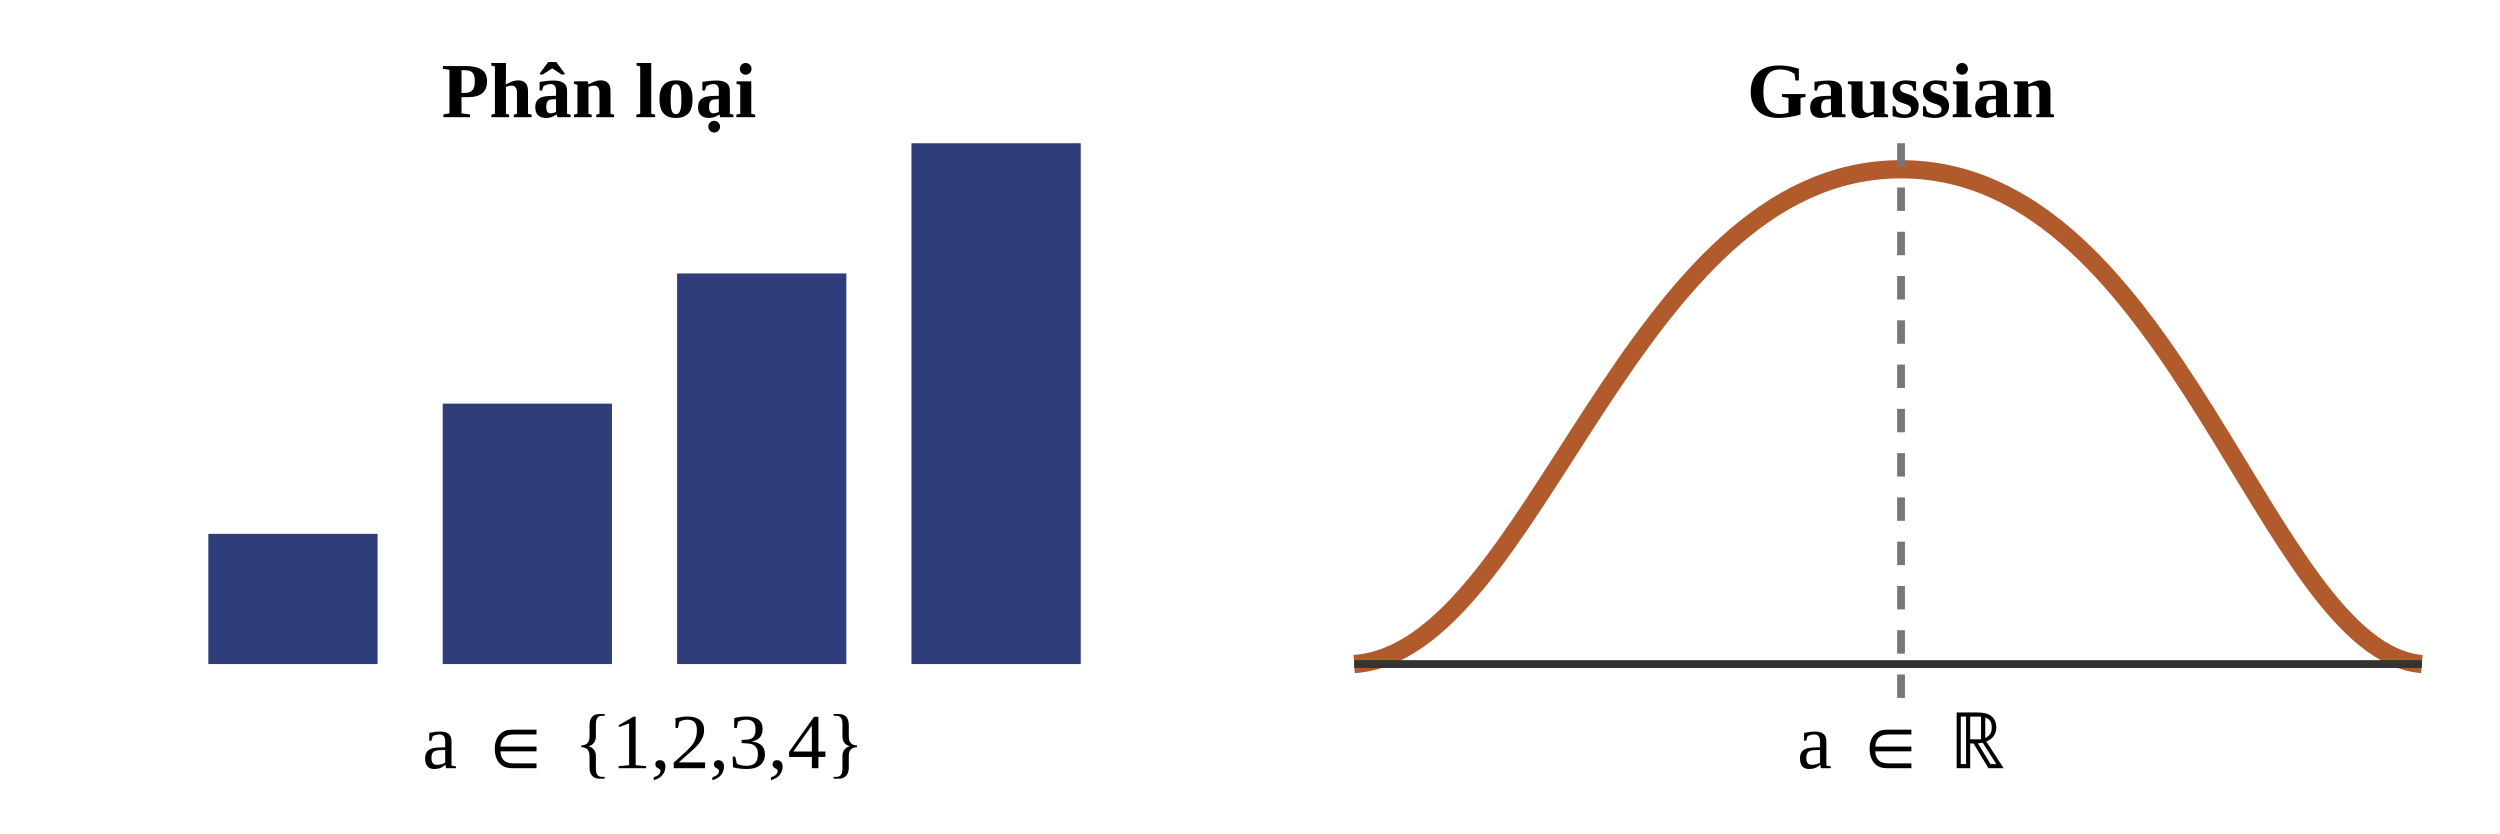
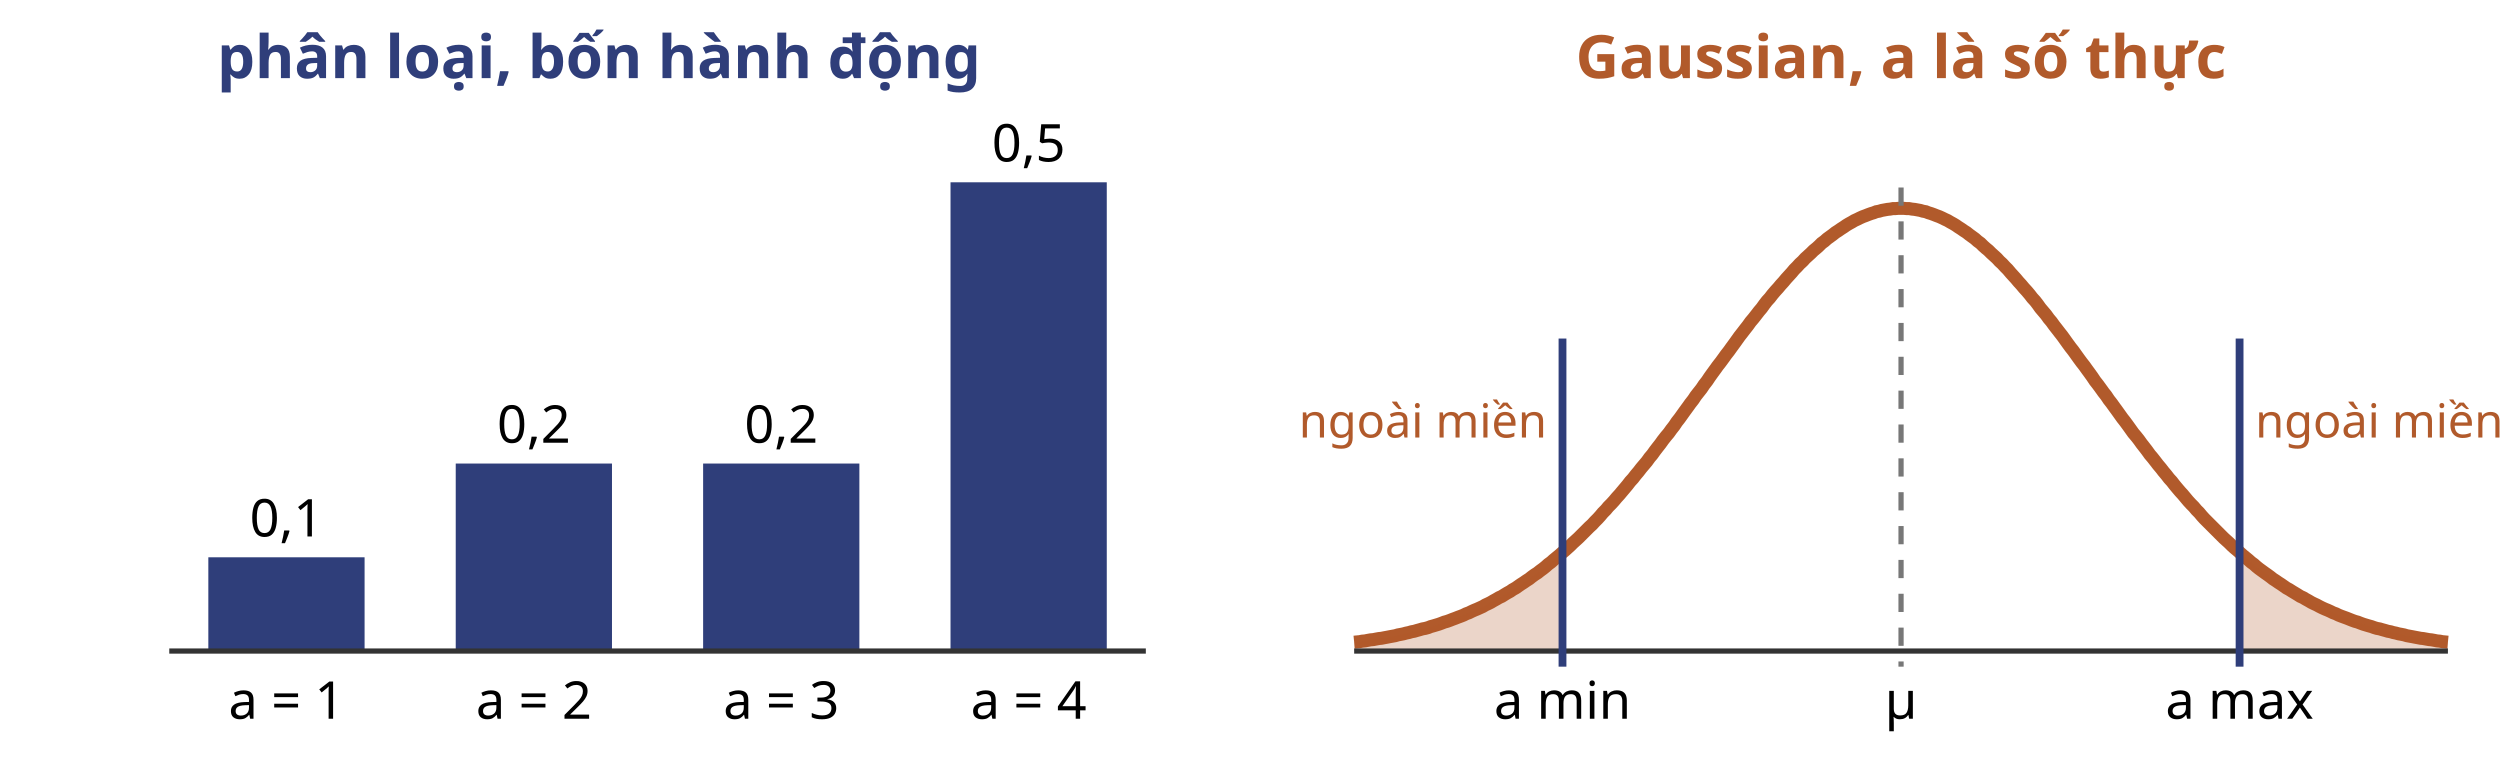
- <svg xmlns="http://www.w3.org/2000/svg" viewBox="0 0 960 320" role="img" aria-labelledby="t d">
-   <text x="230" y="45" text-anchor="middle" font-size="30" font-weight="700">Phân loại</text>
-   <g fill="#2f3e7a">
-     <rect x="80" y="205" width="65" height="50" />
-     <rect x="170" y="155" width="65" height="100" />
-     <rect x="260" y="105" width="65" height="150" />
-     <rect x="350" y="55" width="65" height="200" />
-   </g>
-   <text x="247" y="295" text-anchor="middle" font-size="30">a ∈ {1,2,3,4}</text>
-   <text x="730" y="45" text-anchor="middle" font-size="30" font-weight="700">Gaussian</text>
-   <path d="M520 255C590 250 625 65 730 65S870 250 930 255" fill="none" stroke="#b15a2b" stroke-width="7" />
-   <line x1="520" y1="255" x2="930" y2="255" stroke="#333" stroke-width="3" />
-   <line x1="730" y1="55" x2="730" y2="270" stroke="#777" stroke-width="3" stroke-dasharray="9 8" />
-   <text x="730" y="295" text-anchor="middle" font-size="30">a ∈ ℝ</text>
+ <svg xmlns="http://www.w3.org/2000/svg" viewBox="0 0 960 300" role="img" aria-labelledby="t d" font-family="'Source Sans 3','Source Sans Pro','Noto Sans',Arial,sans-serif">
+   <text x="230" y="30" text-anchor="middle" font-size="23" font-weight="700" fill="#2F3E7A">phân loại, bốn hành động</text>
+   <rect x="80" y="214.0" width="60" height="36.0" fill="#2F3E7A" />
+   <text x="110" y="206.0" font-size="20" text-anchor="middle">0,1</text>
+   <text x="110" y="276" font-size="20" text-anchor="middle">a = 1</text>
+   <rect x="175" y="178.0" width="60" height="72.0" fill="#2F3E7A" />
+   <text x="205" y="170.0" font-size="20" text-anchor="middle">0,2</text>
+   <text x="205" y="276" font-size="20" text-anchor="middle">a = 2</text>
+   <rect x="270" y="178.0" width="60" height="72.0" fill="#2F3E7A" />
+   <text x="300" y="170.0" font-size="20" text-anchor="middle">0,2</text>
+   <text x="300" y="276" font-size="20" text-anchor="middle">a = 3</text>
+   <rect x="365" y="70.0" width="60" height="180.0" fill="#2F3E7A" />
+   <text x="395" y="62.0" font-size="20" text-anchor="middle">0,5</text>
+   <text x="395" y="276" font-size="20" text-anchor="middle">a = 4</text>
+   <line x1="65" y1="250" x2="440" y2="250" stroke="#333" stroke-width="2" />
+   <text x="730" y="30" text-anchor="middle" font-size="23" font-weight="700" fill="#B15A2B">Gaussian, a là số thực</text>
+   <polyline points="520.0,246.6 521.0,246.5 522.1,246.4 523.1,246.2 524.2,246.1 525.2,245.9 526.3,245.7 527.4,245.6 528.4,245.4 529.5,245.2 530.5,245.1 531.5,244.9 532.6,244.7 533.6,244.5 534.7,244.3 535.8,244.1 536.8,243.8 537.9,243.6 538.9,243.4 540.0,243.1 541.0,242.9 542.0,242.6 543.1,242.4 544.1,242.1 545.2,241.8 546.2,241.5 547.3,241.3 548.4,241.0 549.4,240.6 550.5,240.3 551.5,240.0 552.5,239.7 553.6,239.3 554.6,238.9 555.7,238.6 556.8,238.2 557.8,237.8 558.9,237.4 559.9,237.0 561.0,236.6 562.0,236.2 563.0,235.7 564.1,235.3 565.1,234.8 566.2,234.3 567.2,233.9 568.3,233.4 569.4,232.9 570.4,232.3 571.5,231.8 572.5,231.3 573.5,230.7 574.6,230.1 575.6,229.5 576.7,229.0 577.8,228.3 578.8,227.7 579.9,227.1 580.9,226.4 582.0,225.8 583.0,225.1 584.0,224.4 585.1,223.7 586.1,223.0 587.2,222.3 588.2,221.5 589.3,220.7 590.4,220.0 591.4,219.2 592.5,218.4 593.5,217.6 594.5,216.7 595.6,215.9 596.6,215.0 597.7,214.1 598.8,213.2 599.8,212.3 600.9,211.4 601.9,210.5 603.0,209.5 604.0,208.5 605.0,207.6 606.1,206.6 607.1,205.6 608.2,204.5 609.2,203.5 610.3,202.4 611.4,201.4 612.4,200.3 613.5,199.2 614.5,198.1 615.5,196.9 616.6,195.8 617.6,194.6 618.7,193.5 619.8,192.3 620.8,191.1 621.9,189.9 622.9,188.7 624.0,187.4 625.0,186.2 626.0,184.9 627.1,183.7 628.1,182.4 629.2,181.1 630.2,179.8 631.3,178.5 632.4,177.2 633.4,175.8 634.5,174.5 635.5,173.1 636.5,171.8 637.6,170.4 638.6,169.0 639.7,167.6 640.8,166.3 641.8,164.9 642.9,163.5 643.9,162.0 645.0,160.6 646.0,159.2 647.0,157.8 648.1,156.3 649.1,154.9 650.2,153.5 651.2,152.0 652.3,150.6 653.4,149.2 654.4,147.7 655.5,146.3 656.5,144.8 657.5,143.4 658.6,141.9 659.6,140.5 660.7,139.1 661.8,137.6 662.8,136.2 663.9,134.8 664.9,133.4 666.0,131.9 667.0,130.5 668.0,129.1 669.1,127.7 670.1,126.4 671.2,125.0 672.2,123.6 673.3,122.3 674.4,120.9 675.4,119.6 676.5,118.3 677.5,116.9 678.5,115.6 679.6,114.4 680.6,113.1 681.7,111.8 682.8,110.6 683.8,109.4 684.9,108.2 685.9,107.0 687.0,105.8 688.0,104.7 689.0,103.5 690.1,102.4 691.1,101.3 692.2,100.3 693.2,99.2 694.3,98.2 695.4,97.2 696.4,96.2 697.5,95.3 698.5,94.4 699.5,93.4 700.6,92.6 701.6,91.7 702.7,90.9 703.8,90.1 704.8,89.3 705.9,88.6 706.9,87.9 708.0,87.2 709.0,86.5 710.0,85.9 711.1,85.3 712.1,84.7 713.2,84.2 714.2,83.7 715.3,83.2 716.4,82.8 717.4,82.4 718.5,82.0 719.5,81.7 720.5,81.3 721.6,81.1 722.6,80.8 723.7,80.6 724.8,80.4 725.8,80.3 726.9,80.1 727.9,80.1 729.0,80.0 730.0,80.0 731.0,80.0 732.1,80.1 733.1,80.1 734.2,80.3 735.2,80.4 736.3,80.6 737.4,80.8 738.4,81.1 739.5,81.3 740.5,81.7 741.5,82.0 742.6,82.4 743.6,82.8 744.7,83.2 745.8,83.7 746.8,84.2 747.9,84.7 748.9,85.3 750.0,85.9 751.0,86.5 752.0,87.2 753.1,87.9 754.1,88.6 755.2,89.3 756.2,90.1 757.3,90.9 758.4,91.7 759.4,92.6 760.5,93.4 761.5,94.4 762.5,95.3 763.6,96.2 764.6,97.2 765.7,98.2 766.8,99.2 767.8,100.3 768.9,101.3 769.9,102.4 771.0,103.5 772.0,104.7 773.0,105.8 774.1,107.0 775.1,108.2 776.2,109.4 777.2,110.6 778.3,111.8 779.4,113.1 780.4,114.4 781.5,115.6 782.5,116.9 783.5,118.3 784.6,119.6 785.7,120.9 786.7,122.3 787.8,123.6 788.8,125.0 789.9,126.4 790.9,127.7 792.0,129.1 793.0,130.5 794.0,131.9 795.1,133.4 796.2,134.8 797.2,136.2 798.2,137.6 799.3,139.1 800.4,140.5 801.4,141.9 802.5,143.4 803.5,144.8 804.5,146.3 805.6,147.7 806.7,149.2 807.7,150.6 808.8,152.0 809.8,153.5 810.9,154.9 811.9,156.3 813.0,157.8 814.0,159.2 815.0,160.6 816.1,162.0 817.2,163.5 818.2,164.9 819.2,166.3 820.3,167.6 821.4,169.0 822.4,170.4 823.5,171.8 824.5,173.1 825.5,174.5 826.6,175.8 827.7,177.2 828.7,178.5 829.8,179.8 830.8,181.1 831.9,182.4 832.9,183.7 834.0,184.9 835.0,186.2 836.0,187.4 837.1,188.7 838.2,189.9 839.2,191.1 840.2,192.3 841.3,193.5 842.4,194.6 843.4,195.8 844.5,196.9 845.5,198.1 846.5,199.2 847.6,200.3 848.7,201.4 849.7,202.4 850.8,203.5 851.8,204.5 852.9,205.6 853.9,206.6 855.0,207.6 856.0,208.5 857.0,209.5 858.1,210.5 859.2,211.4 860.2,212.3 861.2,213.2 862.3,214.1 863.4,215.0 864.4,215.9 865.5,216.7 866.5,217.6 867.5,218.4 868.6,219.2 869.7,220.0 870.7,220.7 871.8,221.5 872.8,222.3 873.9,223.0 874.9,223.7 876.0,224.4 877.0,225.1 878.0,225.8 879.1,226.4 880.2,227.1 881.2,227.7 882.2,228.3 883.3,229.0 884.4,229.5 885.4,230.1 886.5,230.7 887.5,231.3 888.5,231.8 889.6,232.3 890.7,232.9 891.7,233.4 892.8,233.9 893.8,234.3 894.9,234.8 895.9,235.3 897.0,235.7 898.0,236.2 899.0,236.6 900.1,237.0 901.2,237.4 902.2,237.8 903.2,238.2 904.3,238.6 905.4,238.9 906.4,239.3 907.5,239.7 908.5,240.0 909.5,240.3 910.6,240.6 911.7,241.0 912.7,241.3 913.8,241.5 914.8,241.8 915.9,242.1 916.9,242.4 918.0,242.6 919.0,242.9 920.0,243.1 921.1,243.4 922.2,243.6 923.2,243.8 924.2,244.1 925.3,244.3 926.4,244.5 927.4,244.7 928.5,244.9 929.5,245.1 930.5,245.2 931.6,245.4 932.7,245.6 933.7,245.7 934.8,245.9 935.8,246.1 936.9,246.2 937.9,246.4 939.0,246.5 940.0,246.6" fill="none" stroke="#B15A2B" stroke-width="5" />
+   <polygon points="520,250 520.0,246.6 521.0,246.5 522.1,246.4 523.1,246.2 524.2,246.1 525.2,245.9 526.3,245.7 527.4,245.6 528.4,245.4 529.5,245.2 530.5,245.1 531.5,244.9 532.6,244.7 533.6,244.5 534.7,244.3 535.8,244.1 536.8,243.8 537.9,243.6 538.9,243.4 540.0,243.1 541.0,242.9 542.0,242.6 543.1,242.4 544.1,242.1 545.2,241.8 546.2,241.5 547.3,241.3 548.4,241.0 549.4,240.6 550.5,240.3 551.5,240.0 552.5,239.7 553.6,239.3 554.6,238.9 555.7,238.6 556.8,238.2 557.8,237.8 558.9,237.4 559.9,237.0 561.0,236.6 562.0,236.2 563.0,235.7 564.1,235.3 565.1,234.8 566.2,234.3 567.2,233.9 568.3,233.4 569.4,232.9 570.4,232.3 571.5,231.8 572.5,231.3 573.5,230.7 574.6,230.1 575.6,229.5 576.7,229.0 577.8,228.3 578.8,227.7 579.9,227.1 580.9,226.4 582.0,225.8 583.0,225.1 584.0,224.4 585.1,223.7 586.1,223.0 587.2,222.3 588.2,221.5 589.3,220.7 590.4,220.0 591.4,219.2 592.5,218.4 593.5,217.6 594.5,216.7 595.6,215.9 596.6,215.0 597.7,214.1 598.8,213.2 599.8,212.3 600,250" fill="#B15A2B" fill-opacity="0.25" />
+   <polygon points="860,250 860.2,212.3 861.2,213.2 862.3,214.1 863.4,215.0 864.4,215.9 865.5,216.7 866.5,217.6 867.5,218.4 868.6,219.2 869.7,220.0 870.7,220.7 871.8,221.5 872.8,222.3 873.9,223.0 874.9,223.7 876.0,224.4 877.0,225.1 878.0,225.8 879.1,226.4 880.2,227.1 881.2,227.7 882.2,228.3 883.3,229.0 884.4,229.5 885.4,230.1 886.5,230.7 887.5,231.3 888.5,231.8 889.6,232.3 890.7,232.9 891.7,233.4 892.8,233.9 893.8,234.3 894.9,234.8 895.9,235.3 897.0,235.7 898.0,236.2 899.0,236.6 900.1,237.0 901.2,237.4 902.2,237.8 903.2,238.2 904.3,238.6 905.4,238.9 906.4,239.3 907.5,239.7 908.5,240.0 909.5,240.3 910.6,240.6 911.7,241.0 912.7,241.3 913.8,241.5 914.8,241.8 915.9,242.1 916.9,242.4 918.0,242.6 919.0,242.9 920.0,243.1 921.1,243.4 922.2,243.6 923.2,243.8 924.2,244.1 925.3,244.3 926.4,244.5 927.4,244.7 928.5,244.9 929.5,245.1 930.5,245.2 931.6,245.4 932.7,245.6 933.7,245.7 934.8,245.9 935.8,246.1 936.9,246.2 937.9,246.4 939.0,246.5 940.0,246.6 940,250" fill="#B15A2B" fill-opacity="0.25" />
+   <line x1="520" y1="250" x2="940" y2="250" stroke="#333" stroke-width="2" />
+   <line x1="730" y1="72" x2="730" y2="256" stroke="#777" stroke-width="2" stroke-dasharray="7 6" />
+   <text x="730" y="276" font-size="20" text-anchor="middle">μ</text>
+   <line x1="600" y1="130" x2="600" y2="256" stroke="#2F3E7A" stroke-width="3" />
+   <text x="600" y="276" font-size="20" text-anchor="middle">a min</text>
+   <line x1="860" y1="130" x2="860" y2="256" stroke="#2F3E7A" stroke-width="3" />
+   <text x="860" y="276" font-size="20" text-anchor="middle">a max</text>
+   <text x="594" y="168" font-size="18" text-anchor="end" fill="#B15A2B">ngoài miền</text>
+   <text x="866" y="168" font-size="18" text-anchor="start" fill="#B15A2B">ngoài miền</text>
</svg>
